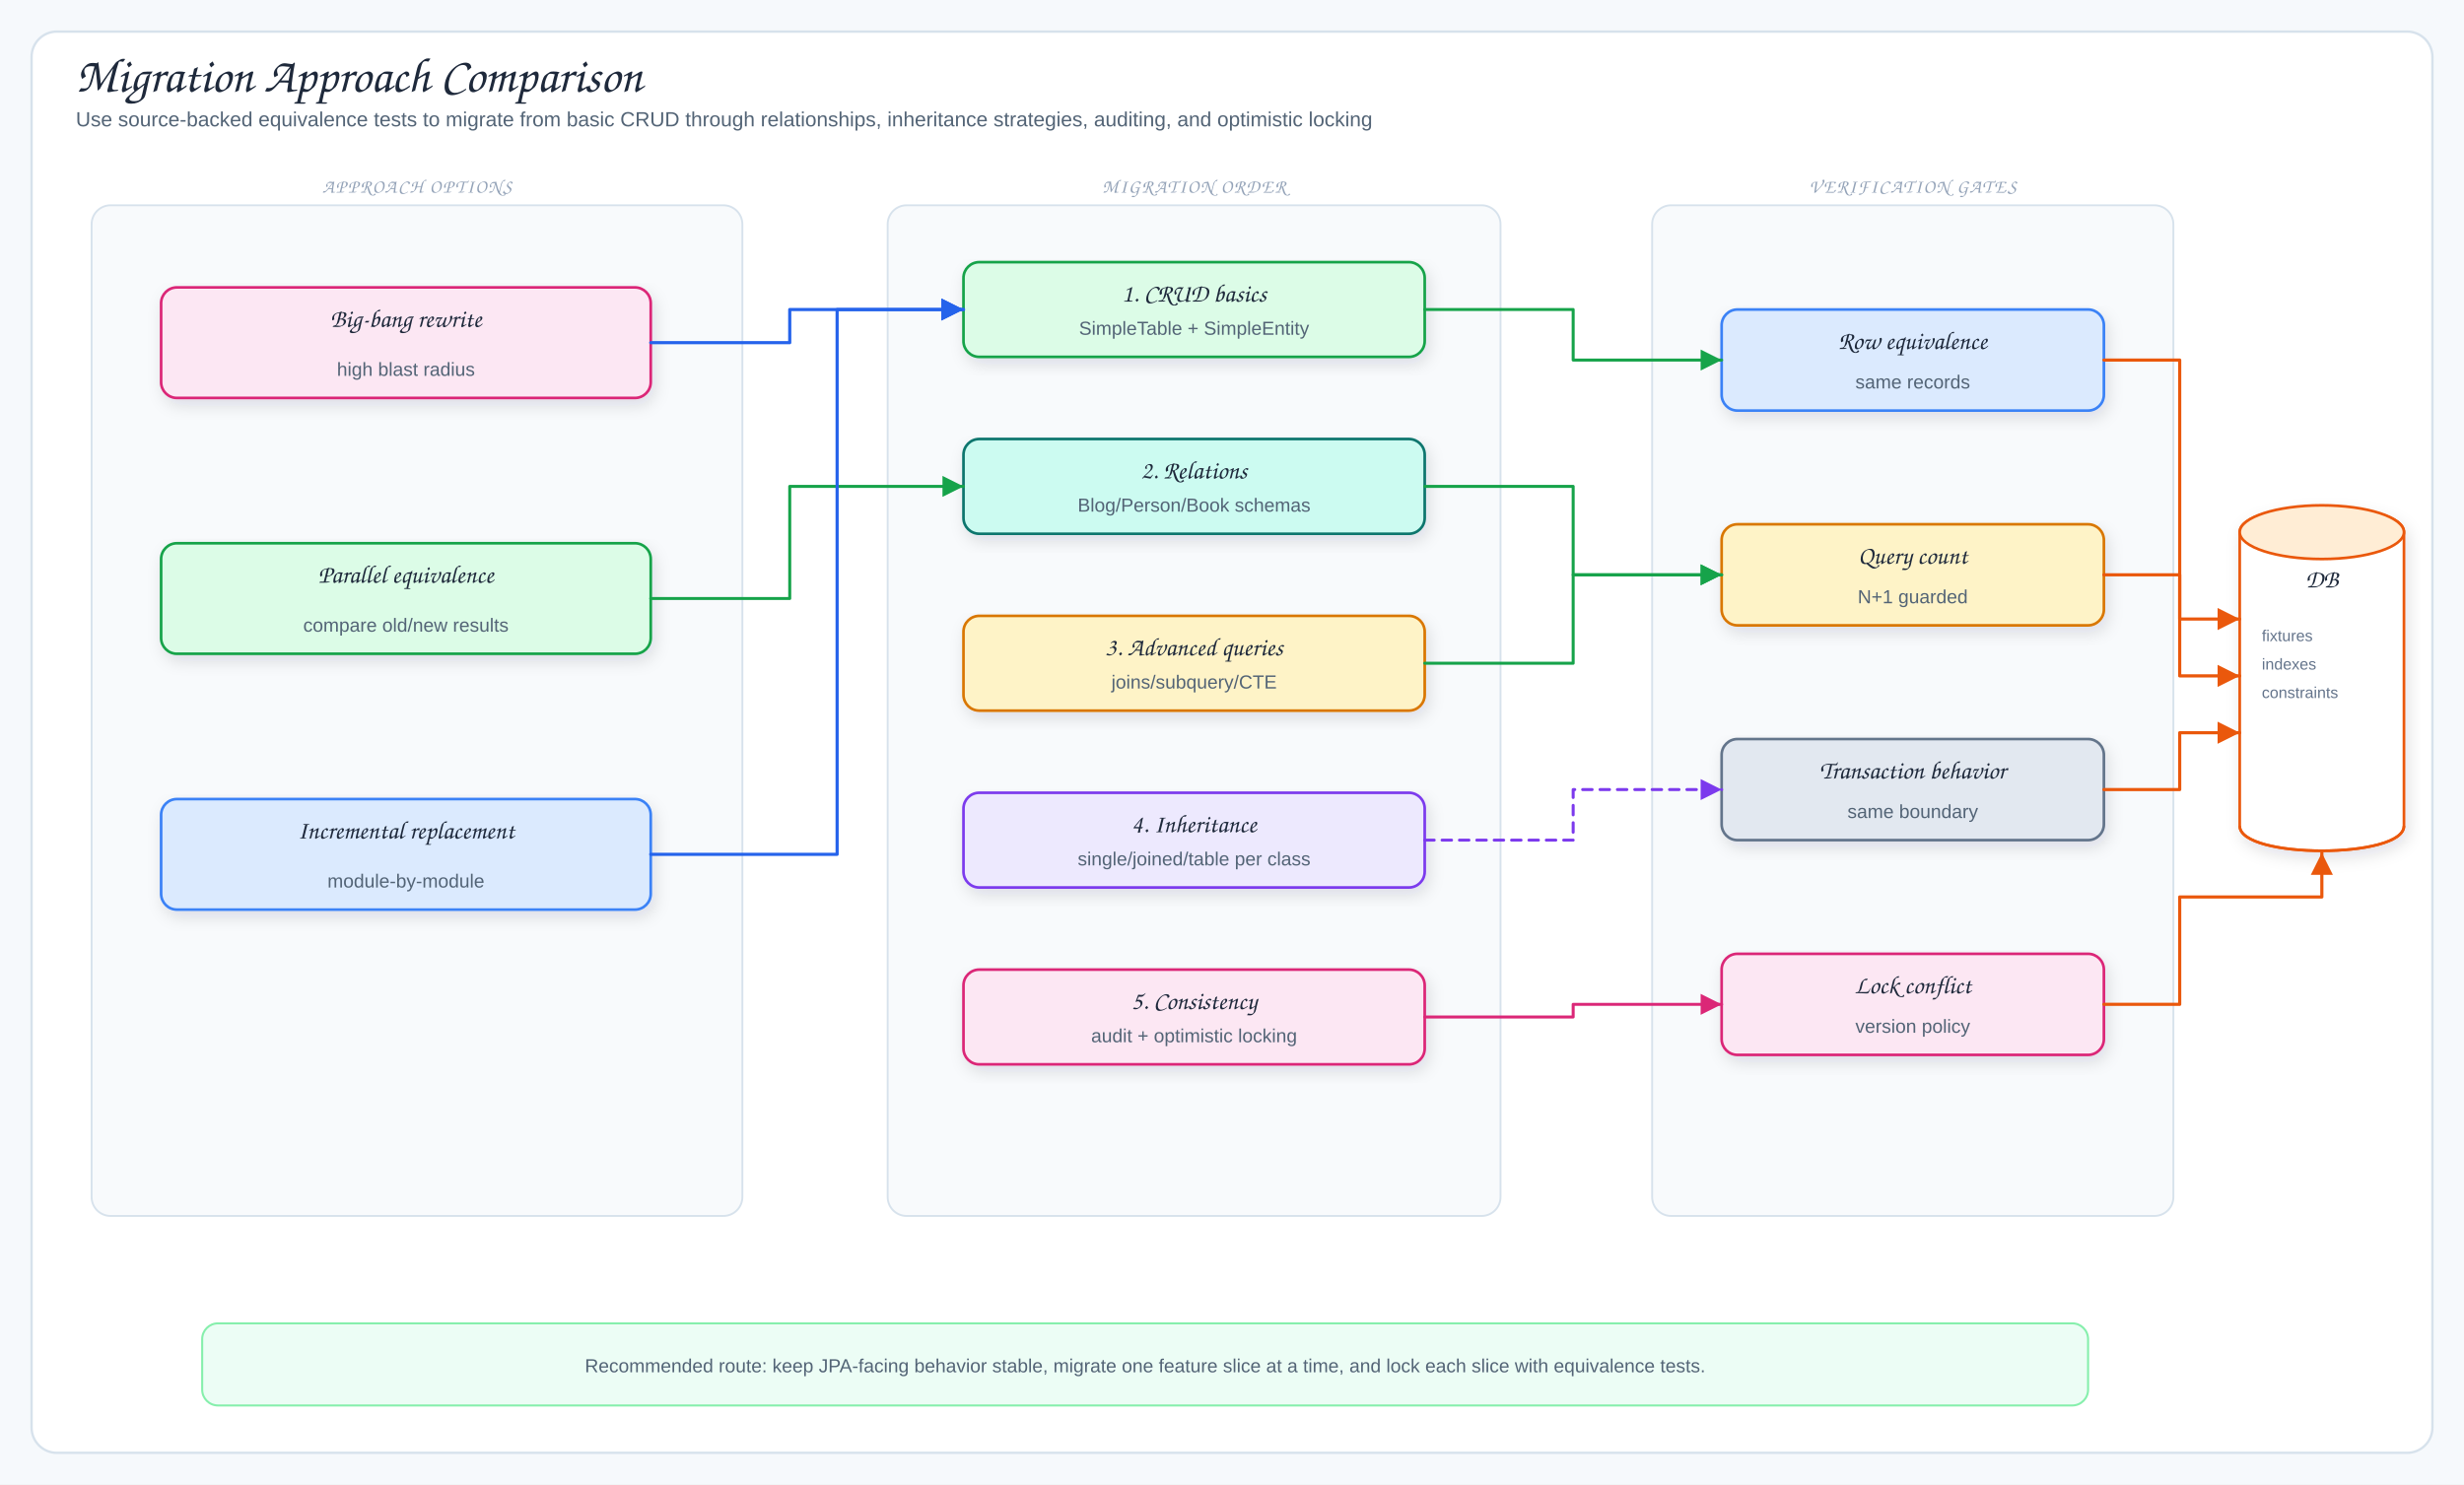
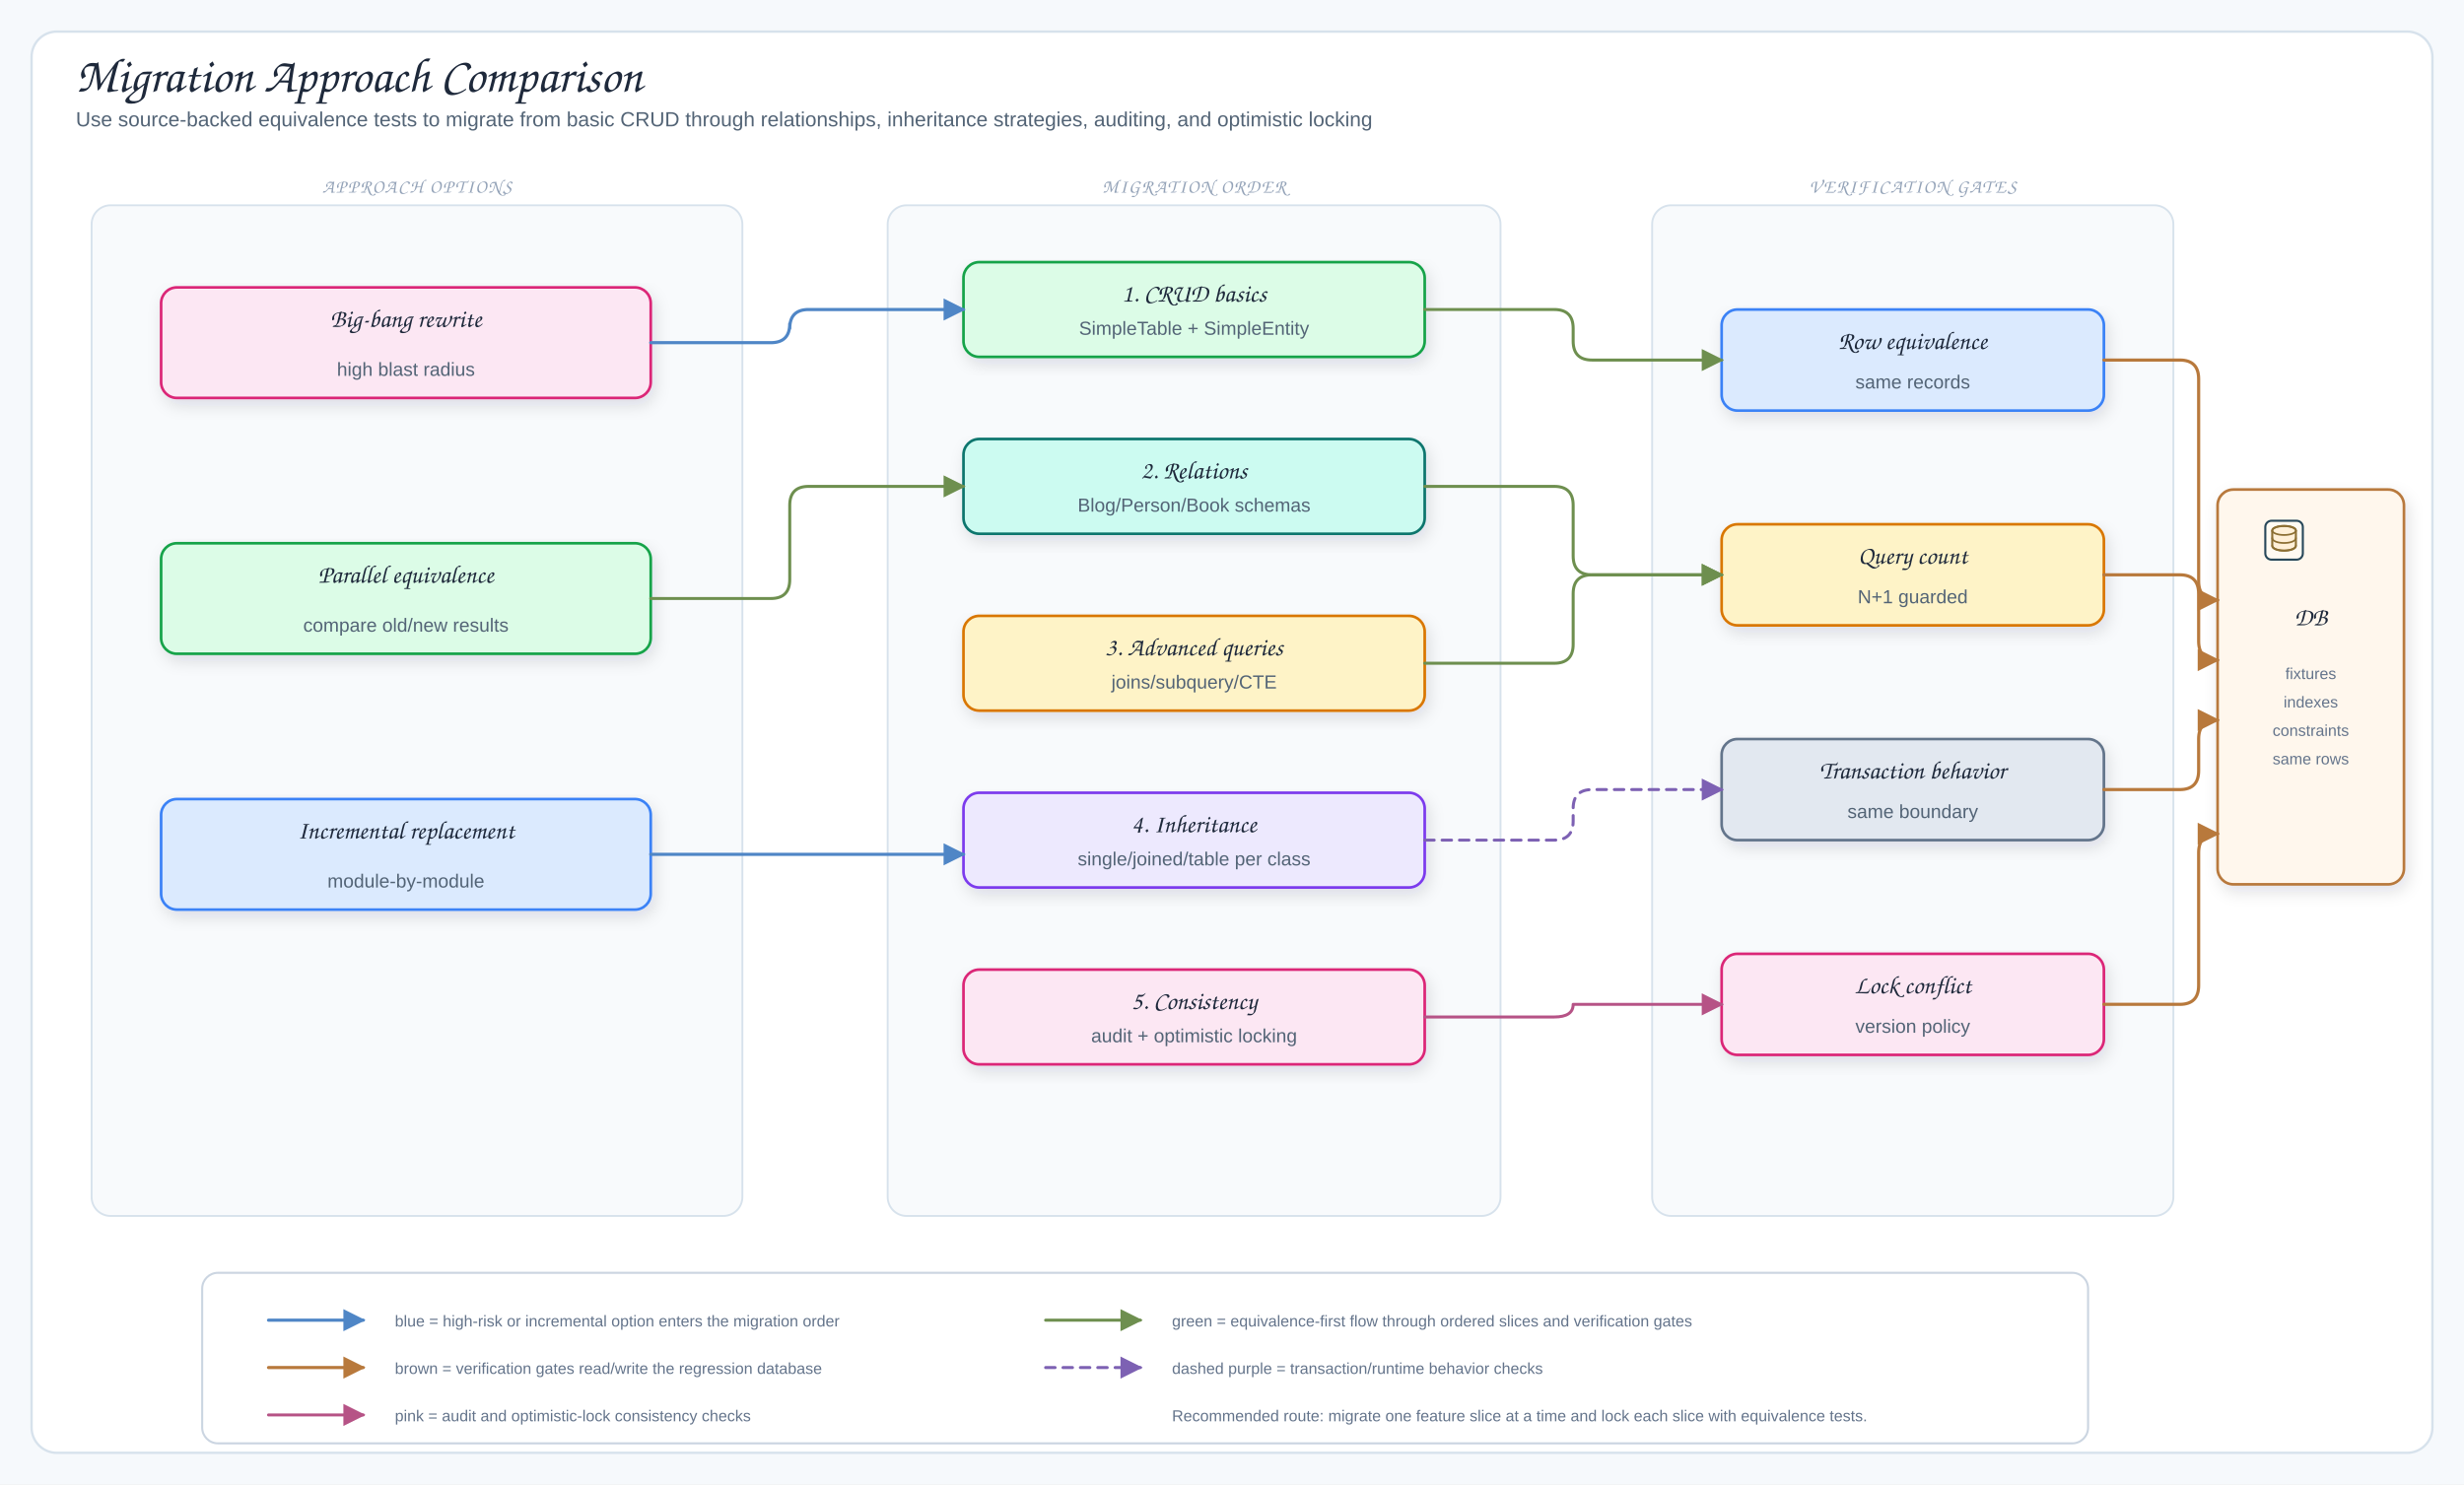
<svg xmlns="http://www.w3.org/2000/svg" viewBox="0 0 1560 940" width="1560" height="940" role="img" aria-label="Migration Approach Comparison">
  <defs>
    <filter id="shadow" x="-10%" y="-10%" width="120%" height="130%">
      <feDropShadow dx="2" dy="4" stdDeviation="5" flood-color="#1f2937" flood-opacity="0.12" />
    </filter>
-     <marker id="arrowBlue" markerWidth="9" markerHeight="9" refX="8" refY="4.5" orient="auto">
-       <path d="M1,1 L8,4.5 L1,8 Z" fill="#2563eb" />
+     <marker id="arrowBlue" markerUnits="userSpaceOnUse" markerWidth="14" markerHeight="14" viewBox="0 0 10 10" refX="9" refY="5" orient="auto">
+       <path d="M 0 0 L 10 5 L 0 10 Z" fill="#4f86c6" stroke="#4f86c6" stroke-dasharray="none" style="stroke-dasharray:none!important" stroke-width="0" />
    </marker>
-     <marker id="arrowGreen" markerWidth="9" markerHeight="9" refX="8" refY="4.5" orient="auto">
-       <path d="M1,1 L8,4.5 L1,8 Z" fill="#16a34a" />
+     <marker id="arrowGreen" markerUnits="userSpaceOnUse" markerWidth="14" markerHeight="14" viewBox="0 0 10 10" refX="9" refY="5" orient="auto">
+       <path d="M 0 0 L 10 5 L 0 10 Z" fill="#6e8f4f" stroke="#6e8f4f" stroke-dasharray="none" style="stroke-dasharray:none!important" stroke-width="0" />
    </marker>
-     <marker id="arrowPink" markerWidth="9" markerHeight="9" refX="8" refY="4.5" orient="auto">
-       <path d="M1,1 L8,4.5 L1,8 Z" fill="#db2777" />
+     <marker id="arrowPink" markerUnits="userSpaceOnUse" markerWidth="14" markerHeight="14" viewBox="0 0 10 10" refX="9" refY="5" orient="auto">
+       <path d="M 0 0 L 10 5 L 0 10 Z" fill="#b65386" stroke="#b65386" stroke-dasharray="none" style="stroke-dasharray:none!important" stroke-width="0" />
    </marker>
-     <marker id="arrowOrange" markerWidth="9" markerHeight="9" refX="8" refY="4.5" orient="auto">
-       <path d="M1,1 L8,4.5 L1,8 Z" fill="#ea580c" />
+     <marker id="arrowOrange" markerUnits="userSpaceOnUse" markerWidth="14" markerHeight="14" viewBox="0 0 10 10" refX="9" refY="5" orient="auto">
+       <path d="M 0 0 L 10 5 L 0 10 Z" fill="#b8793c" stroke="#b8793c" stroke-dasharray="none" style="stroke-dasharray:none!important" stroke-width="0" />
    </marker>
-     <marker id="arrowPurple" markerWidth="9" markerHeight="9" refX="8" refY="4.5" orient="auto">
-       <path d="M1,1 L8,4.5 L1,8 Z" fill="#7c3aed" />
+     <marker id="arrowPurple" markerUnits="userSpaceOnUse" markerWidth="14" markerHeight="14" viewBox="0 0 10 10" refX="9" refY="5" orient="auto">
+       <path d="M 0 0 L 10 5 L 0 10 Z" fill="#7d61b3" stroke="#7d61b3" stroke-dasharray="none" style="stroke-dasharray:none!important" stroke-width="0" />
    </marker>
    <style>
.canvas{fill:#f6f9fc}.frame{fill:#fff;stroke:#d7e2ec;stroke-width:1.5}
.title{font-family:"Architects Daughter","Comic Sans MS",cursive;font-size:31px;fill:#1e293b}
.subtitle,.detail{font-family:"Comic Mono","Comic Sans MS","Comic Sans","Comic Neue",Arial,sans-serif;fill:#536476}
.subtitle{font-size:13px}.detail{font-size:12px}.tiny{font-family:"Comic Mono","Comic Sans MS","Comic Sans","Comic Neue",Arial,sans-serif;font-size:10px;fill:#64748b}
.label{font-family:"Architects Daughter","Comic Sans MS",cursive;font-size:16px;fill:#1e293b}
.panelTitle{font-family:"Architects Daughter","Comic Sans MS",cursive;font-size:12px;letter-spacing:.08em;fill:#94a3b8}
.card{stroke-width:1.7;filter:url(#shadow)}.panel{fill:#f8fafc;stroke:#d7e2ec;stroke-width:1.2}
- .arrow{fill:none;stroke:#2563eb;stroke-width:2;stroke-linecap:round;stroke-linejoin:round;marker-end:url(#arrowBlue)}
- .mapLine{fill:none;stroke:#16a34a;stroke-width:1.9;stroke-linecap:round;stroke-linejoin:round;marker-end:url(#arrowGreen)}
- .codecLine{fill:none;stroke:#db2777;stroke-width:1.9;stroke-linecap:round;stroke-linejoin:round;marker-end:url(#arrowPink)}
- .dbUse{fill:none;stroke:#ea580c;stroke-width:2;stroke-linecap:round;stroke-linejoin:round;marker-end:url(#arrowOrange)}
- .runtimeUse{fill:none;stroke:#7c3aed;stroke-width:1.9;stroke-dasharray:6 5;stroke-linecap:round;stroke-linejoin:round;marker-end:url(#arrowPurple)}
+ .arrow{fill:none;stroke:#4f86c6;stroke-width:2;stroke-linecap:round;stroke-linejoin:round;marker-end:url(#arrowBlue)}
+ .mapLine{fill:none;stroke:#6e8f4f;stroke-width:1.9;stroke-linecap:round;stroke-linejoin:round;marker-end:url(#arrowGreen)}
+ .codecLine{fill:none;stroke:#b65386;stroke-width:1.9;stroke-linecap:round;stroke-linejoin:round;marker-end:url(#arrowPink)}
+ .dbUse{fill:none;stroke:#b8793c;stroke-width:2;stroke-linecap:round;stroke-linejoin:round;marker-end:url(#arrowOrange)}
+ .runtimeUse{fill:none;stroke:#7d61b3;stroke-width:1.9;stroke-dasharray:6 5;stroke-linecap:round;stroke-linejoin:round;marker-end:url(#arrowPurple)}
.inheritStem{fill:none;stroke:#475569;stroke-width:1.8;stroke-linecap:round;stroke-linejoin:round}
</style>
  </defs>
  <rect width="1560" height="940" class="canvas" />
  <rect x="20" y="20" width="1520" height="900" rx="16" class="frame" />
  <text x="48" y="58" class="title">Migration Approach Comparison</text>
  <text x="48" y="80" class="subtitle">Use source-backed equivalence tests to migrate from basic CRUD through relationships, inheritance strategies, auditing, and optimistic locking</text>
  <rect x="58" y="130" width="412" height="640" rx="12" class="panel" />
  <text x="264" y="122" class="panelTitle" text-anchor="middle">APPROACH OPTIONS</text>
  <rect x="102" y="182" width="310" height="70" rx="10" fill="#fce7f3" stroke="#db2777" class="card" />
  <text x="257" y="207" class="label" text-anchor="middle">Big-bang rewrite</text>
  <text x="257" y="238" class="detail" text-anchor="middle">high blast radius</text>
  <rect x="102" y="344" width="310" height="70" rx="10" fill="#dcfce7" stroke="#16a34a" class="card" />
  <text x="257" y="369" class="label" text-anchor="middle">Parallel equivalence</text>
  <text x="257" y="400" class="detail" text-anchor="middle">compare old/new results</text>
  <rect x="102" y="506" width="310" height="70" rx="10" fill="#dbeafe" stroke="#3b82f6" class="card" />
  <text x="257" y="531" class="label" text-anchor="middle">Incremental replacement</text>
  <text x="257" y="562" class="detail" text-anchor="middle">module-by-module</text>
  <rect x="562" y="130" width="388" height="640" rx="12" class="panel" />
  <text x="756" y="122" class="panelTitle" text-anchor="middle">MIGRATION ORDER</text>
  <rect x="610" y="166" width="292" height="60" rx="10" fill="#dcfce7" stroke="#16a34a" class="card" />
  <text x="756" y="191" class="label" text-anchor="middle">1. CRUD basics</text>
  <text x="756" y="212" class="detail" text-anchor="middle">SimpleTable + SimpleEntity</text>
  <rect x="610" y="278" width="292" height="60" rx="10" fill="#ccfbf1" stroke="#0f766e" class="card" />
  <text x="756" y="303" class="label" text-anchor="middle">2. Relations</text>
  <text x="756" y="324" class="detail" text-anchor="middle">Blog/Person/Book schemas</text>
  <rect x="610" y="390" width="292" height="60" rx="10" fill="#fef3c7" stroke="#d97706" class="card" />
  <text x="756" y="415" class="label" text-anchor="middle">3. Advanced queries</text>
  <text x="756" y="436" class="detail" text-anchor="middle">joins/subquery/CTE</text>
  <rect x="610" y="502" width="292" height="60" rx="10" fill="#ede9fe" stroke="#7c3aed" class="card" />
  <text x="756" y="527" class="label" text-anchor="middle">4. Inheritance</text>
  <text x="756" y="548" class="detail" text-anchor="middle">single/joined/table per class</text>
  <rect x="610" y="614" width="292" height="60" rx="10" fill="#fce7f3" stroke="#db2777" class="card" />
  <text x="756" y="639" class="label" text-anchor="middle">5. Consistency</text>
  <text x="756" y="660" class="detail" text-anchor="middle">audit + optimistic locking</text>
  <rect x="1046" y="130" width="330" height="640" rx="12" class="panel" />
  <text x="1211" y="122" class="panelTitle" text-anchor="middle">VERIFICATION GATES</text>
  <rect x="1090" y="196" width="242" height="64" rx="10" fill="#dbeafe" stroke="#3b82f6" class="card" />
  <text x="1211" y="221" class="label" text-anchor="middle">Row equivalence</text>
  <text x="1211" y="246" class="detail" text-anchor="middle">same records</text>
  <rect x="1090" y="332" width="242" height="64" rx="10" fill="#fef3c7" stroke="#d97706" class="card" />
  <text x="1211" y="357" class="label" text-anchor="middle">Query count</text>
  <text x="1211" y="382" class="detail" text-anchor="middle">N+1 guarded</text>
  <rect x="1090" y="468" width="242" height="64" rx="10" fill="#e2e8f0" stroke="#64748b" class="card" />
  <text x="1211" y="493" class="label" text-anchor="middle">Transaction behavior</text>
  <text x="1211" y="518" class="detail" text-anchor="middle">same boundary</text>
  <rect x="1090" y="604" width="242" height="64" rx="10" fill="#fce7f3" stroke="#db2777" class="card" />
  <text x="1211" y="629" class="label" text-anchor="middle">Lock conflict</text>
  <text x="1211" y="654" class="detail" text-anchor="middle">version policy</text>
-   <path d="M1418,337 C1418,316 1522,316 1522,337 L1522,523 C1522,544 1418,544 1418,523 Z" fill="#fff" stroke="#ea580c" stroke-width="1.7" class="card" />
-   <ellipse cx="1470" cy="337" rx="52" ry="17" fill="#ffedd5" stroke="#ea580c" stroke-width="1.7" />
-   <path d="M1418,523 C1418,544 1522,544 1522,523" fill="none" stroke="#ea580c" stroke-width="1.7" />
-   <text x="1470" y="372" class="label" text-anchor="middle">DB</text>
-   <text x="1432" y="406" class="tiny">fixtures</text>
-   <text x="1432" y="424" class="tiny">indexes</text>
-   <text x="1432" y="442" class="tiny">constraints</text>
-   <path d="M412,217 L500,217 L500,196 L610,196" class="arrow" />
-   <path d="M412,379 L500,379 L500,308 L610,308" class="mapLine" />
-   <path d="M412,541 L530,541 L530,196 L610,196" class="arrow" />
-   <path d="M902,196 L996,196 L996,228 L1090,228" class="mapLine" />
-   <path d="M902,308 L996,308 L996,364 L1090,364" class="mapLine" />
-   <path d="M902,420 L996,420 L996,364 L1090,364" class="mapLine" />
-   <path d="M902,532 L996,532 L996,500 L1090,500" class="runtimeUse" />
-   <path d="M902,644 L996,644 L996,636 L1090,636" class="codecLine" />
-   <path d="M1332,228 L1380,228 L1380,392 L1418,392" class="dbUse" />
-   <path d="M1332,364 L1380,364 L1380,428 L1418,428" class="dbUse" />
-   <path d="M1332,500 L1380,500 L1380,464 L1418,464" class="dbUse" />
-   <path d="M1332,636 L1380,636 L1380,568 L1470,568 L1470,540" class="dbUse" />
-   <rect x="128" y="838" width="1194" height="52" rx="10" fill="#ecfdf5" stroke="#86efac" stroke-width="1.3" />
-   <text x="725" y="869" class="detail" text-anchor="middle">Recommended route: keep JPA-facing behavior stable, migrate one feature slice at a time, and lock each slice with equivalence tests.</text>
+   <rect x="1404" y="310" width="118" height="250" rx="10" fill="#fff7ed" stroke="#b8793c" class="card" />
+   <g data-bluetape4k-icon="generic/database-server" transform="translate(1432 328) scale(.22)">
+     <rect x="10" y="8" width="108" height="112" rx="18" fill="#fffaf2" stroke="#28485a" stroke-width="6" />
+     <ellipse cx="64" cy="36" rx="34" ry="13" fill="#fff0d8" stroke="#8c6f33" stroke-width="6" />
+     <path d="M30 36v44c0 8 15 14 34 14s34-6 34-14V36" fill="#fff0d8" stroke="#8c6f33" stroke-width="6" stroke-linejoin="round" />
+     <ellipse cx="64" cy="36" rx="34" ry="13" fill="none" stroke="#8c6f33" stroke-width="5" />
+     <path d="M30 58c0 8 15 14 34 14s34-6 34-14" fill="none" stroke="#8c6f33" stroke-width="5" stroke-linecap="round" />
+     <path d="M30 80c0 8 15 14 34 14s34-6 34-14" fill="none" stroke="#8c6f33" stroke-width="5" stroke-linecap="round" />
+   </g>
+   <text x="1463" y="396" class="label" text-anchor="middle">DB</text>
+   <text x="1463" y="430" class="tiny" text-anchor="middle">fixtures</text>
+   <text x="1463" y="448" class="tiny" text-anchor="middle">indexes</text>
+   <text x="1463" y="466" class="tiny" text-anchor="middle">constraints</text>
+   <text x="1463" y="484" class="tiny" text-anchor="middle">same rows</text>
+   <path data-connector="big-bang-to-crud-basics" d="M412,217 L488,217 Q500,217 500,205 L500,208 Q500,196 512,196 L610,196" class="arrow" />
+   <path data-connector="parallel-equivalence-to-relations" d="M412,379 L488,379 Q500,379 500,367 L500,320 Q500,308 512,308 L610,308" class="mapLine" />
+   <path data-connector="incremental-replacement-to-inheritance" d="M412,541 H610" class="arrow" />
+   <path data-connector="crud-basics-to-row-equivalence" d="M902,196 L984,196 Q996,196 996,208 L996,216 Q996,228 1008,228 L1090,228" class="mapLine" />
+   <path data-connector="relations-to-query-count" d="M902,308 L984,308 Q996,308 996,320 L996,352 Q996,364 1008,364 L1090,364" class="mapLine" />
+   <path data-connector="advanced-queries-to-query-count" d="M902,420 L984,420 Q996,420 996,408 L996,376 Q996,364 1008,364 L1090,364" class="mapLine" />
+   <path data-connector="inheritance-to-transaction-behavior" d="M902,532 L984,532 Q996,532 996,520 L996,512 Q996,500 1008,500 L1090,500" class="runtimeUse" />
+   <path data-connector="consistency-to-lock-conflict" d="M902,644 L984,644 Q996,644 996,636 L1090,636" class="codecLine" />
+   <path data-connector="row-equivalence-to-db" d="M1332,228 L1380,228 Q1392,228 1392,240 L1392,368 Q1392,380 1404,380" class="dbUse" />
+   <path data-connector="query-count-to-db" d="M1332,364 L1380,364 Q1392,364 1392,376 L1392,406 Q1392,418 1404,418" class="dbUse" />
+   <path data-connector="transaction-behavior-to-db" d="M1332,500 L1380,500 Q1392,500 1392,488 L1392,468 Q1392,456 1404,456" class="dbUse" />
+   <path data-connector="lock-conflict-to-db" d="M1332,636 L1380,636 Q1392,636 1392,624 L1392,540 Q1392,528 1404,528" class="dbUse" />
+   <rect x="128" y="806" width="1194" height="108" rx="10" fill="#fff" stroke="#cbd5e1" stroke-width="1.3" />
+   <path d="M170,836 L230,836" class="arrow" />
+   <text x="250" y="840" class="tiny">blue = high-risk or incremental option enters the migration order</text>
+   <path d="M662,836 L722,836" class="mapLine" />
+   <text x="742" y="840" class="tiny">green = equivalence-first flow through ordered slices and verification gates</text>
+   <path d="M170,866 L230,866" class="dbUse" />
+   <text x="250" y="870" class="tiny">brown = verification gates read/write the regression database</text>
+   <path d="M662,866 L722,866" class="runtimeUse" />
+   <text x="742" y="870" class="tiny">dashed purple = transaction/runtime behavior checks</text>
+   <path d="M170,896 L230,896" class="codecLine" />
+   <text x="250" y="900" class="tiny">pink = audit and optimistic-lock consistency checks</text>
+   <text x="742" y="900" class="tiny">Recommended route: migrate one feature slice at a time and lock each slice with equivalence tests.</text>
</svg>
